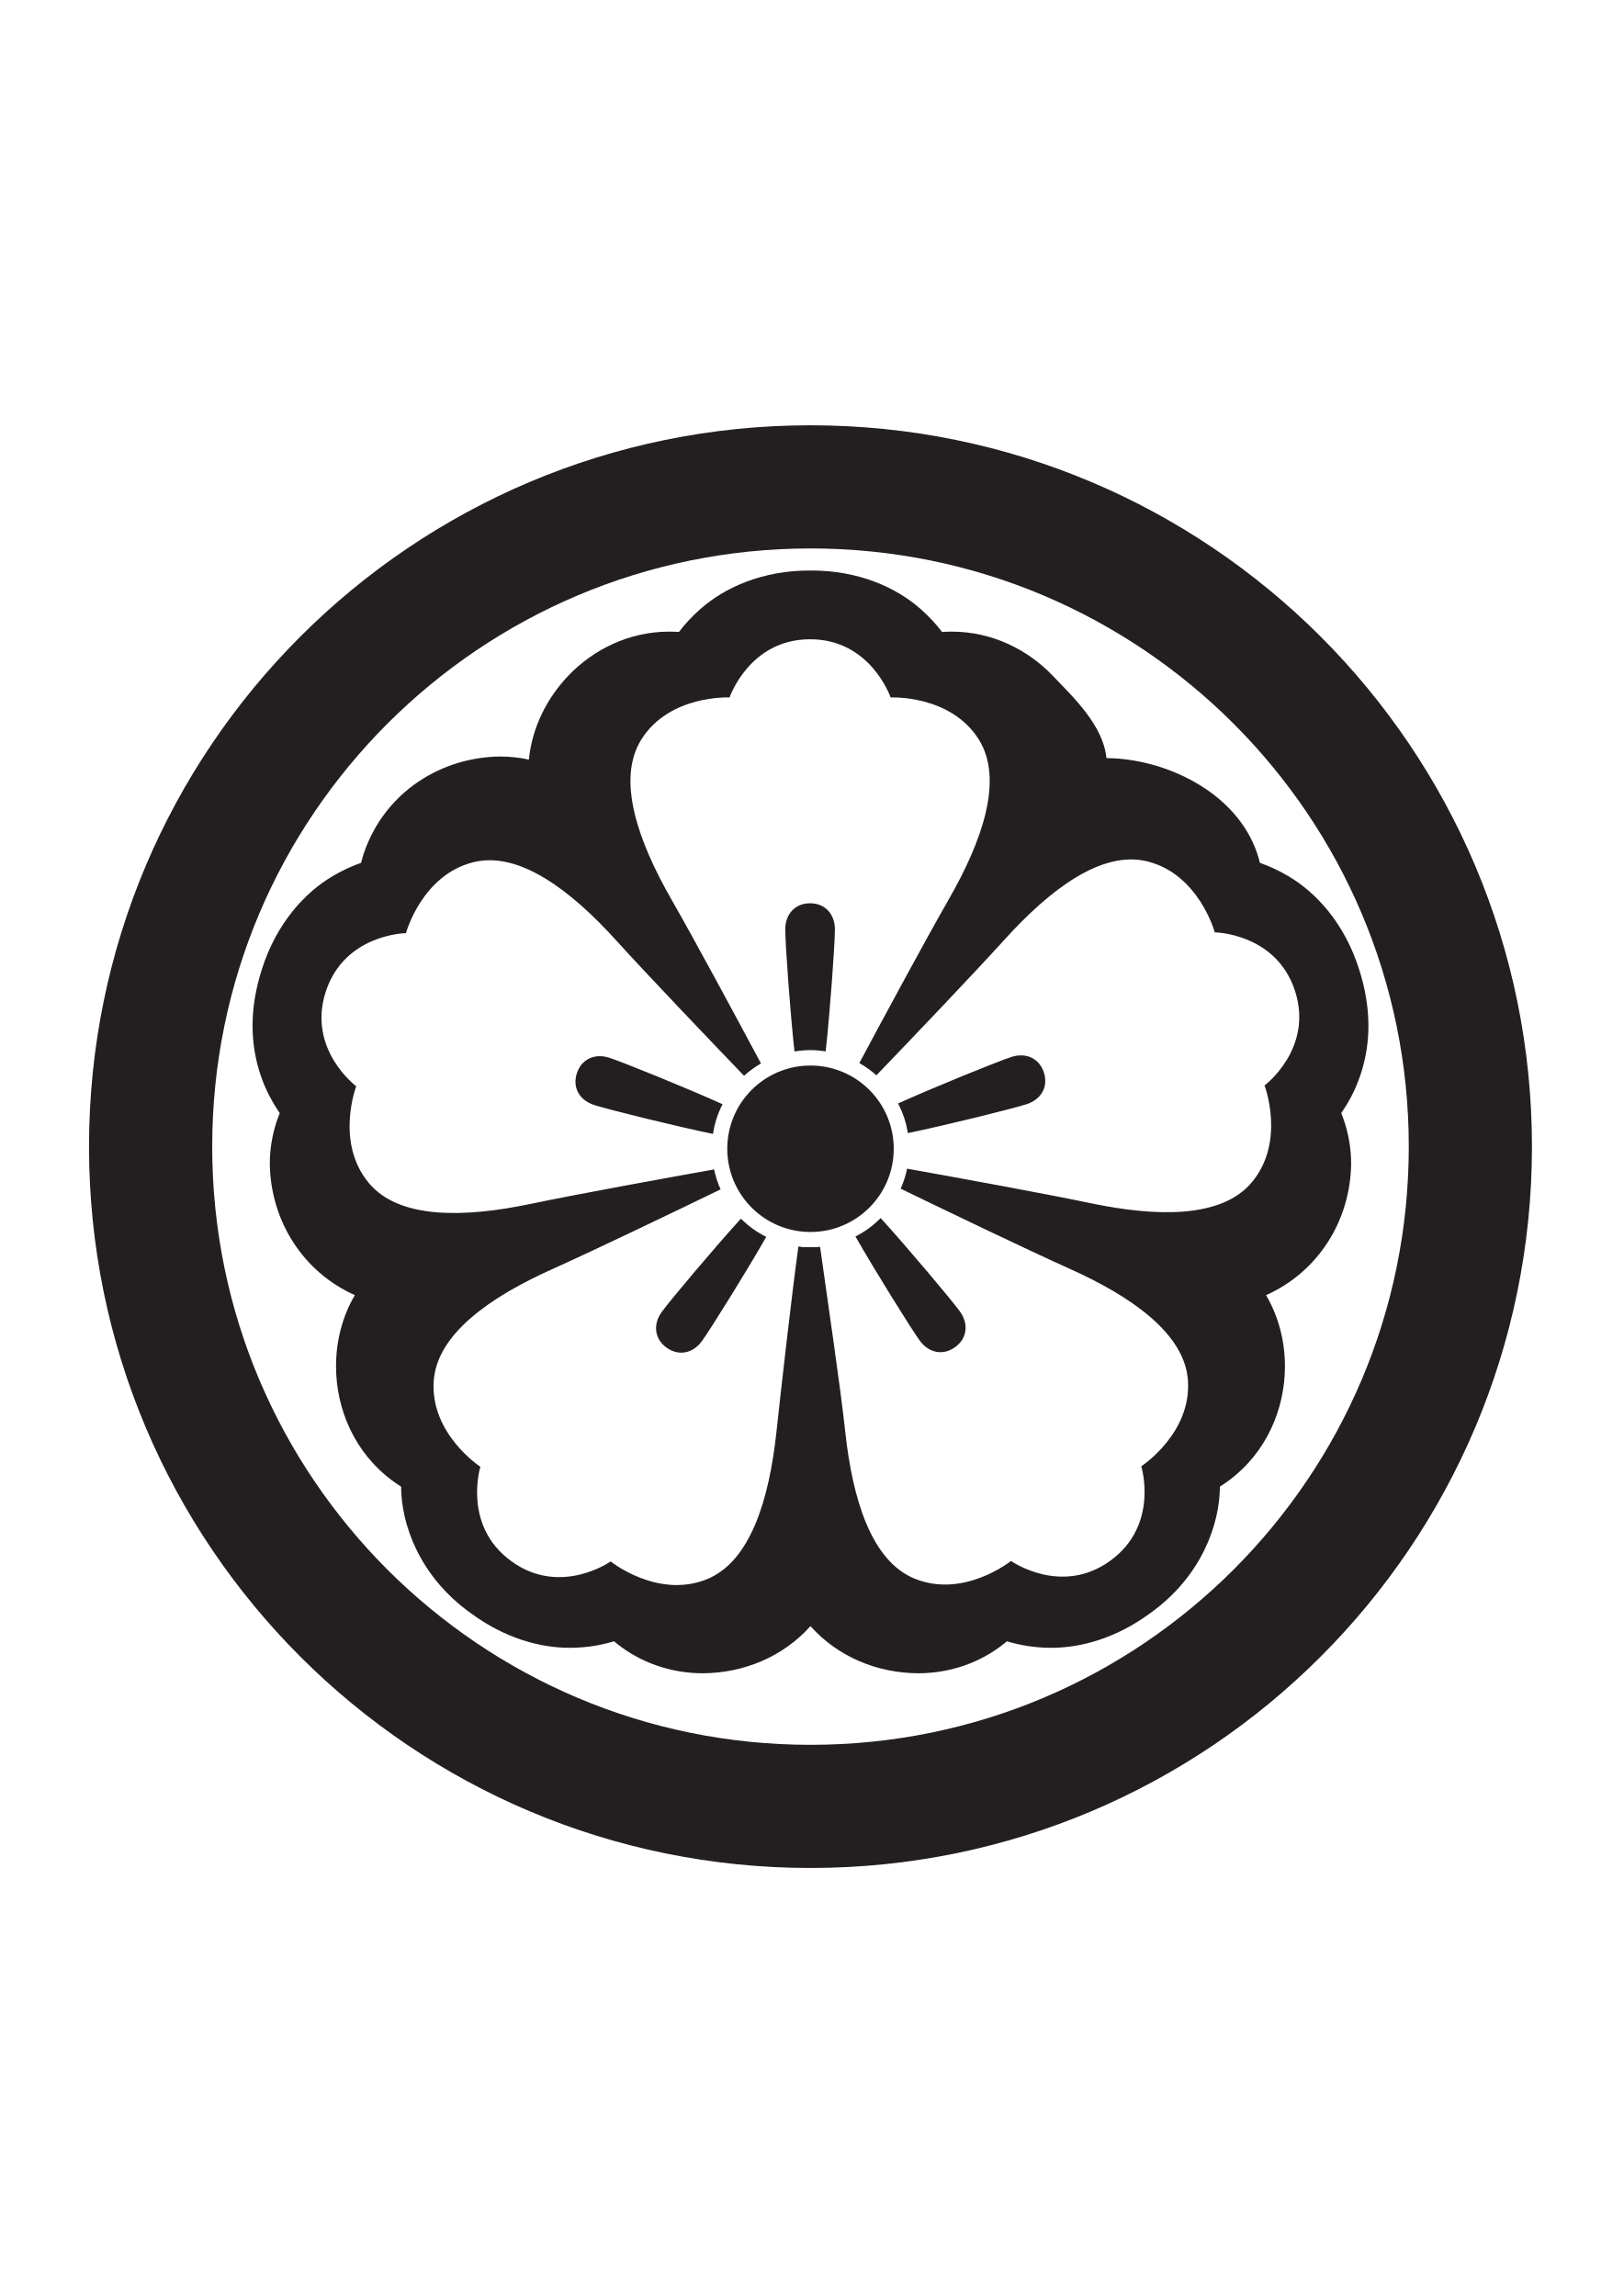
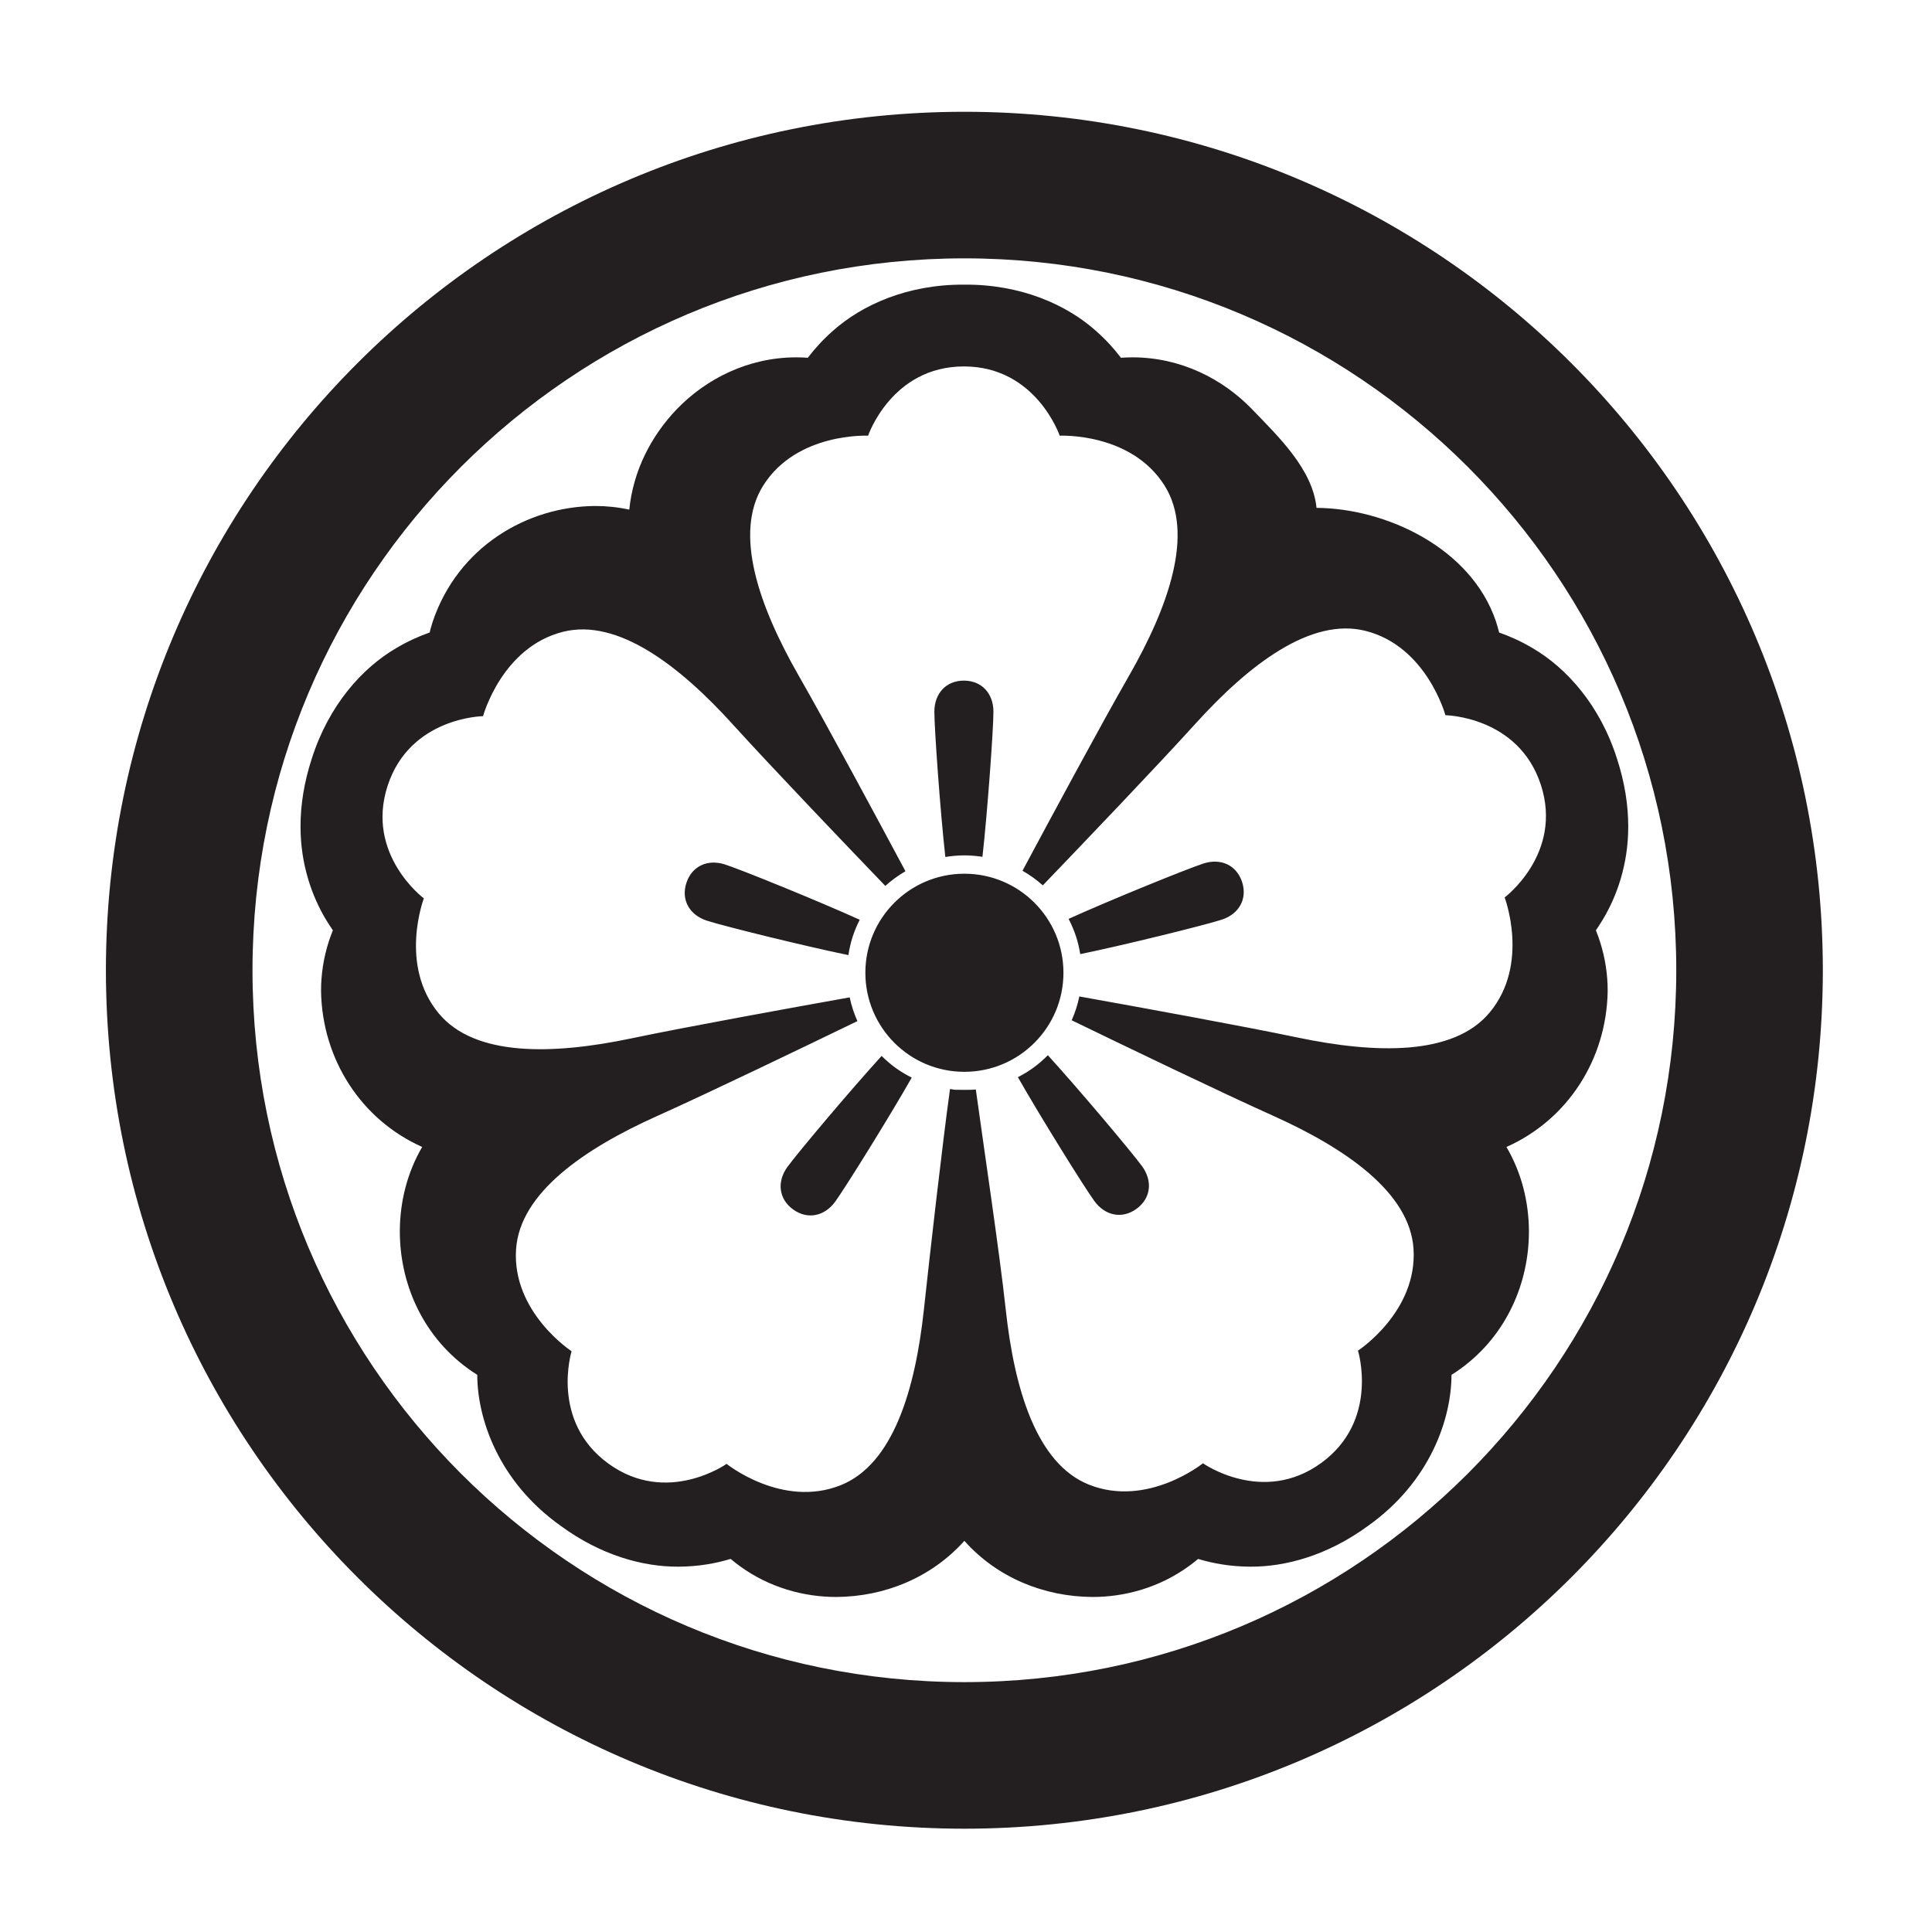
- <svg xmlns="http://www.w3.org/2000/svg" version="1.1" id="svg35658" width="793.701" height="1122.52" viewBox="0 0 793.701 1122.52">
+ <svg xmlns="http://www.w3.org/2000/svg" version="1.1" id="svg35658" width="793.701" height="793.701" viewBox="0 0 793.701 793.701">
  <defs id="defs35662">
    <clipPath clipPathUnits="userSpaceOnUse" id="clipPath35827">
      <path d="m -370.788,387.565 h 595.276 v -841.89 h -595.276 z" id="path35829" style="stroke-width:1" />
    </clipPath>
    <clipPath clipPathUnits="userSpaceOnUse" id="clipPath35833">
      <path d="m -142.038,265.343 h 595.276 v -841.89 h -595.276 z" id="path35835" style="stroke-width:1" />
    </clipPath>
  </defs>
-   <path d="M 494.384 516.753 C 487.488 518.996 455.845 531.853 438.999 539.492 C 440.189 541.786 441.232 544.192 442.056 546.721 C 442.841 549.128 443.387 551.55 443.788 553.97 C 461.912 550.245 494.992 542.061 501.883 539.828 C 508.916 537.546 512.557 531.377 510.275 524.345 C 507.987 517.314 501.417 514.468 494.384 516.753 M 396.179 513.404 C 398.712 513.404 401.192 513.626 403.608 513.998 C 405.672 495.604 408.12 461.612 408.12 454.369 C 408.12 446.973 403.374 441.611 395.987 441.611 C 388.594 441.611 383.854 446.973 383.854 454.369 C 383.854 461.621 386.306 495.688 388.364 514.066 C 390.914 513.65 393.523 513.404 396.179 513.404 M 424.539 600.638 C 422.487 602.126 420.364 603.403 418.168 604.529 C 427.324 620.619 445.321 649.557 449.587 655.411 C 453.927 661.397 460.917 662.955 466.9 658.605 C 472.88 654.259 473.553 647.134 469.213 641.154 C 464.943 635.289 442.943 609.169 430.472 595.506 C 428.655 597.345 426.69 599.077 424.539 600.638 M 436.881 561.625 C 436.881 539.154 418.666 520.938 396.19 520.938 C 373.714 520.938 355.508 539.154 355.508 561.625 C 355.508 584.103 373.714 602.322 396.19 602.322 C 418.666 602.322 436.881 584.103 436.881 561.625 M 297.856 517.141 C 290.829 514.856 284.259 517.705 281.977 524.736 C 279.69 531.765 283.341 537.93 290.374 540.216 C 297.258 542.454 330.424 550.652 348.538 554.374 C 348.928 551.817 349.495 549.262 350.318 546.736 C 351.104 544.326 352.078 542.041 353.19 539.849 C 336.319 532.206 304.756 519.378 297.856 517.141 M 362.186 595.798 C 349.703 609.473 327.751 635.535 323.491 641.391 C 319.151 647.373 319.824 654.503 325.806 658.847 C 331.787 663.191 338.774 661.633 343.124 655.651 C 347.374 649.787 365.418 620.782 374.559 604.703 C 372.254 603.546 369.999 602.21 367.846 600.651 C 365.803 599.161 363.922 597.527 362.186 595.798 M 618.132 530.69 C 618.132 530.69 628.572 558.084 611.942 578 C 597.11 595.782 565.109 594.947 533.012 588.222 C 510.355 583.473 466.984 575.584 443.412 571.364 C 442.719 574.784 441.643 578.04 440.269 581.15 C 461.768 591.567 501.652 610.787 522.835 620.291 C 552.761 633.713 579.145 651.849 580.694 674.961 C 582.437 700.846 557.883 716.876 557.883 716.876 C 557.883 716.876 566.798 745.568 542.761 763.031 C 518.736 780.483 494.196 763.143 494.196 763.143 C 494.196 763.143 471.372 781.54 447.293 771.892 C 425.796 763.272 416.698 732.578 413.176 699.967 C 410.696 676.993 404.159 633.354 400.888 609.602 C 399.134 609.797 394.886 609.714 393.09 609.714 C 391.427 609.714 391.898 609.563 390.278 609.401 C 387.012 633.074 382.024 677.127 379.528 700.209 C 376.007 732.815 366.926 763.511 345.416 772.134 C 321.338 781.78 298.504 763.384 298.504 763.384 C 298.504 763.384 273.975 780.727 249.939 763.272 C 225.913 745.81 234.823 717.112 234.823 717.112 C 234.823 717.112 210.267 701.085 212.01 675.201 C 213.571 652.091 239.938 633.961 269.859 620.529 C 290.973 611.059 330.687 591.931 352.243 581.49 C 350.848 578.4 349.79 575.132 349.063 571.734 C 325.55 575.945 281.977 583.846 259.249 588.61 C 227.142 595.337 195.141 596.177 180.303 578.392 C 163.686 558.474 174.125 531.072 174.125 531.072 C 174.125 531.072 150.052 513.1 159.228 484.848 C 168.406 456.602 198.45 456.213 198.45 456.213 C 198.45 456.213 206.099 427.908 231.263 421.564 C 253.718 415.903 279.113 435.381 301.138 459.692 C 316.655 476.832 347.1 508.67 363.707 525.949 C 366.226 523.665 369.022 521.641 371.982 519.92 C 360.688 498.841 339.751 459.849 328.206 439.724 C 311.894 411.272 301.203 381.101 313.534 361.491 C 327.335 339.525 356.626 340.992 356.626 340.992 C 356.626 340.992 366.284 312.538 395.987 312.538 C 425.684 312.538 435.348 340.992 435.348 340.992 C 435.348 340.992 464.623 339.525 478.433 361.491 C 490.759 381.101 480.075 411.272 463.761 439.724 C 452.248 459.796 431.359 498.602 420.06 519.722 C 423.059 521.436 425.866 523.434 428.409 525.725 C 444.973 508.477 475.547 476.494 491.117 459.305 C 513.129 434.993 538.533 415.511 560.983 421.173 C 586.141 427.516 593.801 455.822 593.801 455.822 C 593.801 455.822 623.846 456.216 633.028 484.461 C 642.194 512.71 618.132 530.69 618.132 530.69 M 655.622 544.181 C 656.562 542.808 657.52 541.348 658.449 539.801 C 664.206 530.244 668.942 517.068 668.91 501.493 C 668.914 492.778 667.462 483.433 664.313 473.749 C 657.278 451.528 643.404 436.3 629.597 428.248 C 624.85 425.431 620.21 423.371 615.865 421.849 C 615.474 420.305 615.042 418.763 614.545 417.225 C 604.188 386.759 569.005 370.817 540.853 370.641 C 539.26 354.66 524.947 341.137 514.289 330.048 C 502.256 317.608 485.029 308.832 465.323 308.803 C 463.708 308.803 462.104 308.862 460.501 308.971 C 457.733 305.31 454.323 301.535 450.175 297.888 C 438.255 287.254 419.499 278.771 396.19 278.936 C 372.88 278.771 354.124 287.254 342.204 297.888 C 338.051 301.535 334.647 305.31 331.878 308.971 C 330.28 308.862 328.671 308.803 327.056 308.803 C 307.344 308.832 290.123 317.608 278.091 330.048 C 267.455 341.115 260.133 355.416 258.518 371.368 C 253.867 370.348 249.163 369.869 244.523 369.869 C 216.366 370.051 188.177 386.753 177.823 417.221 C 177.326 418.757 176.887 420.303 176.498 421.849 C 172.162 423.371 167.529 425.433 162.777 428.253 C 148.976 436.305 135.117 451.525 128.061 473.733 C 124.908 483.426 123.454 492.773 123.465 501.49 C 123.428 517.06 128.173 530.249 133.92 539.806 C 134.856 541.35 135.801 542.813 136.752 544.186 C 136.148 545.668 135.608 547.177 135.096 548.714 C 132.925 555.438 131.888 562.317 131.888 569.03 C 132.305 597.118 148.313 621.97 173.441 633.191 C 167.149 643.949 164.274 656.018 164.258 667.93 C 164.258 688.489 173.007 710.145 192.101 724.124 C 193.399 725.07 194.714 725.96 196.066 726.804 C 196.093 744.65 204.661 770.664 230.467 788.928 C 246.747 800.868 264.033 805.711 278.733 805.614 C 286.867 805.594 294.051 804.279 300.155 802.43 C 301.39 803.466 302.651 804.455 303.962 805.406 C 316.046 814.188 330.131 818.063 343.535 818.063 L 343.632 818.063 C 363.392 817.935 382.614 810.159 396.174 795.01 C 409.73 810.212 428.976 817.935 448.737 818.063 L 448.833 818.063 C 462.248 818.063 476.312 814.183 488.387 805.416 C 489.712 804.455 490.973 803.466 492.213 802.44 C 498.323 804.283 505.496 805.594 513.652 805.614 C 528.329 805.711 545.627 800.847 561.88 788.948 C 587.713 770.67 596.276 744.65 596.302 726.804 C 597.66 725.968 598.974 725.078 600.257 724.14 C 619.361 710.145 628.112 688.501 628.112 667.941 C 628.084 656.006 625.188 643.967 618.88 633.197 C 644.066 621.986 660.058 597.134 660.465 569.036 C 660.465 562.33 659.444 555.473 657.278 548.754 C 656.772 547.206 656.221 545.677 655.622 544.181" style="fill:#231f20;fill-opacity:1;fill-rule:nonzero;stroke:none" id="path35678" />
-   <path d="M 189.384 353.791 C 136.415 406.808 103.74 479.733 103.73 560.588 C 103.74 641.441 136.415 714.374 189.384 767.398 C 242.412 820.367 315.34 853.036 396.189 853.046 C 477.043 853.036 549.971 820.367 602.988 767.398 C 655.959 714.374 688.632 641.441 688.643 560.588 C 688.632 479.733 655.959 406.808 602.988 353.791 C 549.971 300.819 477.043 268.147 396.189 268.137 C 315.34 268.147 242.412 300.819 189.384 353.791 M 43.512 560.588 C 43.539 365.812 201.405 207.943 396.189 207.922 C 590.967 207.943 748.833 365.812 748.855 560.588 C 748.833 755.371 590.967 913.243 396.189 913.263 C 201.405 913.243 43.539 755.371 43.512 560.588" style="fill:#231f20;fill-opacity:1;fill-rule:nonzero;stroke:none" id="path35682" />
+   <path d="m 494.384,354.753 c -6.896,2.243 -38.539,15.1 -55.385,22.739 1.19,2.294 2.233,4.7 3.057,7.229 0.785,2.407 1.331,4.829 1.732,7.249 18.124,-3.725 51.204,-11.909 58.095,-14.142 7.033,-2.282 10.674,-8.451 8.392,-15.483 -2.288,-7.031 -8.858,-9.877 -15.891,-7.592 m -98.205,-3.349 c 2.533,0 5.013,0.222 7.429,0.594 2.064,-18.394 4.512,-52.386 4.512,-59.629 0,-7.396 -4.746,-12.758 -12.133,-12.758 -7.393,0 -12.133,5.362 -12.133,12.758 0,7.252 2.452,41.319 4.51,59.697 2.55,-0.416 5.159,-0.662 7.815,-0.662 m 28.36,87.234 c -2.052,1.488 -4.175,2.765 -6.371,3.891 9.156,16.09 27.153,45.028 31.419,50.882 4.34,5.986 11.33,7.544 17.313,3.194 5.98,-4.346 6.653,-11.471 2.313,-17.451 -4.27,-5.865 -26.27,-31.985 -38.741,-45.648 -1.817,1.839 -3.782,3.571 -5.933,5.132 m 12.342,-39.013 c 0,-22.471 -18.215,-40.687 -40.691,-40.687 -22.476,0 -40.682,18.216 -40.682,40.687 0,22.478 18.206,40.697 40.682,40.697 22.476,0 40.691,-18.219 40.691,-40.697 M 297.856,355.141 c -7.027,-2.285 -13.597,0.564 -15.879,7.595 -2.287,7.029 1.364,13.194 8.397,15.48 6.884,2.238 40.05,10.436 58.164,14.158 0.39,-2.557 0.957,-5.112 1.78,-7.638 0.786,-2.41 1.76,-4.695 2.872,-6.887 -16.871,-7.643 -48.434,-20.471 -55.334,-22.708 m 64.33,78.657 c -12.483,13.675 -34.435,39.737 -38.695,45.593 -4.34,5.982 -3.667,13.112 2.315,17.456 5.981,4.344 12.968,2.786 17.318,-3.196 4.25,-5.864 22.294,-34.869 31.435,-50.948 -2.305,-1.157 -4.56,-2.493 -6.713,-4.052 -2.043,-1.49 -3.924,-3.124 -5.66,-4.853 M 618.132,368.69 c 0,0 10.44,27.394 -6.19,47.31 -14.832,17.782 -46.833,16.947 -78.93,10.222 -22.657,-4.749 -66.028,-12.638 -89.6,-16.858 -0.693,3.42 -1.769,6.676 -3.143,9.786 21.499,10.417 61.383,29.637 82.566,39.141 29.926,13.422 56.31,31.558 57.859,54.67 1.743,25.885 -22.811,41.915 -22.811,41.915 0,0 8.915,28.692 -15.122,46.155 -24.025,17.452 -48.565,0.112 -48.565,0.112 0,0 -22.824,18.397 -46.903,8.749 -21.497,-8.62 -30.595,-39.314 -34.117,-71.925 -2.48,-22.974 -9.017,-66.613 -12.288,-90.365 -1.754,0.195 -6.002,0.112 -7.798,0.112 -1.663,0 -1.192,-0.151 -2.812,-0.313 -3.266,23.673 -8.254,67.726 -10.75,90.808 -3.521,32.606 -12.602,63.302 -34.112,71.925 -24.078,9.646 -46.912,-8.75 -46.912,-8.75 0,0 -24.529,17.343 -48.565,-0.112 -24.026,-17.462 -15.116,-46.16 -15.116,-46.16 0,0 -24.556,-16.027 -22.813,-41.911 1.561,-23.11 27.928,-41.24 57.849,-54.672 21.114,-9.47 60.828,-28.598 82.384,-39.039 -1.395,-3.09 -2.453,-6.358 -3.18,-9.756 -23.513,4.211 -67.086,12.112 -89.814,16.876 -32.107,6.727 -64.108,7.567 -78.946,-10.218 -16.617,-19.918 -6.178,-47.32 -6.178,-47.32 0,0 -24.073,-17.972 -14.897,-46.224 9.178,-28.246 39.222,-28.635 39.222,-28.635 0,0 7.649,-28.305 32.813,-34.649 22.455,-5.661 47.85,13.817 69.875,38.128 15.517,17.14 45.962,48.978 62.569,66.257 2.519,-2.284 5.315,-4.308 8.275,-6.029 -11.294,-21.079 -32.231,-60.071 -43.776,-80.196 -16.312,-28.452 -27.003,-58.623 -14.672,-78.233 13.801,-21.966 43.092,-20.499 43.092,-20.499 0,0 9.658,-28.454 39.361,-28.454 29.697,0 39.361,28.454 39.361,28.454 0,0 29.275,-1.467 43.085,20.499 12.326,19.61 1.642,49.781 -14.672,78.233 -11.513,20.072 -32.402,58.878 -43.701,79.998 2.999,1.714 5.806,3.712 8.349,6.003 16.564,-17.248 47.138,-49.231 62.708,-66.42 22.012,-24.312 47.416,-43.794 69.866,-38.132 25.158,6.343 32.818,34.649 32.818,34.649 0,0 30.045,0.394 39.227,28.639 9.166,28.249 -14.896,46.229 -14.896,46.229 m 37.49,13.491 c 0.94,-1.373 1.898,-2.833 2.827,-4.38 5.757,-9.557 10.493,-22.733 10.461,-38.308 0.004,-8.715 -1.448,-18.06 -4.597,-27.744 -7.035,-22.221 -20.909,-37.449 -34.716,-45.501 -4.747,-2.817 -9.387,-4.877 -13.732,-6.399 -0.391,-1.544 -0.823,-3.086 -1.32,-4.624 -10.357,-30.466 -45.54,-46.408 -73.692,-46.584 -1.593,-15.981 -15.906,-29.504 -26.564,-40.593 -12.033,-12.44 -29.26,-21.216 -48.966,-21.245 -1.615,0 -3.219,0.059 -4.822,0.168 -2.768,-3.661 -6.178,-7.436 -10.326,-11.083 -11.92,-10.634 -30.676,-19.117 -53.985,-18.952 -23.31,-0.165 -42.066,8.318 -53.986,18.952 -4.153,3.647 -7.557,7.422 -10.326,11.083 -1.598,-0.109 -3.207,-0.168 -4.822,-0.168 -19.712,0.029 -36.933,8.805 -48.965,21.245 -10.636,11.067 -17.958,25.368 -19.573,41.32 -4.651,-1.02 -9.355,-1.499 -13.995,-1.499 -28.157,0.182 -56.346,16.884 -66.7,47.352 -0.497,1.536 -0.936,3.082 -1.325,4.628 -4.336,1.522 -8.969,3.584 -13.721,6.404 -13.801,8.052 -27.66,23.272 -34.716,45.48 -3.153,9.693 -4.607,19.04 -4.596,27.757 -0.037,15.57 4.708,28.759 10.455,38.316 0.936,1.544 1.881,3.007 2.832,4.38 -0.604,1.482 -1.144,2.991 -1.656,4.528 -2.171,6.724 -3.208,13.603 -3.208,20.316 0.417,28.088 16.425,52.94 41.553,64.161 -6.292,10.758 -9.167,22.827 -9.183,34.739 0,20.559 8.749,42.215 27.843,56.194 1.298,0.946 2.613,1.836 3.965,2.68 0.027,17.846 8.595,43.86 34.401,62.124 16.28,11.94 33.566,16.783 48.266,16.686 8.134,-0.02 15.318,-1.335 21.422,-3.184 1.235,1.036 2.496,2.025 3.807,2.976 12.084,8.782 26.169,12.657 39.573,12.657 h 0.097 c 19.76,-0.128 38.982,-7.904 52.542,-23.053 13.556,15.202 32.802,22.925 52.563,23.053 h 0.096 c 13.415,0 27.479,-3.88 39.554,-12.647 1.325,-0.961 2.586,-1.95 3.826,-2.976 6.11,1.843 13.283,3.154 21.439,3.174 14.677,0.097 31.975,-4.767 48.228,-16.666 25.833,-18.278 34.396,-44.298 34.422,-62.144 1.358,-0.836 2.672,-1.726 3.955,-2.664 19.104,-13.995 27.855,-35.639 27.855,-56.199 -0.028,-11.935 -2.924,-23.974 -9.232,-34.744 25.186,-11.211 41.178,-36.063 41.585,-64.161 0,-6.706 -1.021,-13.563 -3.187,-20.282 -0.506,-1.548 -1.057,-3.077 -1.656,-4.573" style="fill:#231f20;fill-opacity:1;fill-rule:nonzero;stroke:none" id="path35678" />
+   <path d="m 189.384,191.791 c -52.969,53.017 -85.644,125.942 -85.654,206.797 0.01,80.853 32.685,153.786 85.654,206.81 53.028,52.969 125.956,85.638 206.805,85.648 80.854,-0.01 153.782,-32.679 206.799,-85.648 52.971,-53.024 85.644,-125.957 85.655,-206.81 -0.011,-80.855 -32.684,-153.78 -85.655,-206.797 -53.017,-52.972 -125.945,-85.644 -206.799,-85.654 -80.849,0.01 -153.777,32.682 -206.805,85.654 M 43.512,398.588 C 43.539,203.812 201.405,45.943 396.189,45.922 590.967,45.943 748.833,203.812 748.855,398.588 748.833,593.371 590.967,751.243 396.189,751.263 201.405,751.243 43.539,593.371 43.512,398.588" style="fill:#231f20;fill-opacity:1;fill-rule:nonzero;stroke:none" id="path35682" />
</svg>
